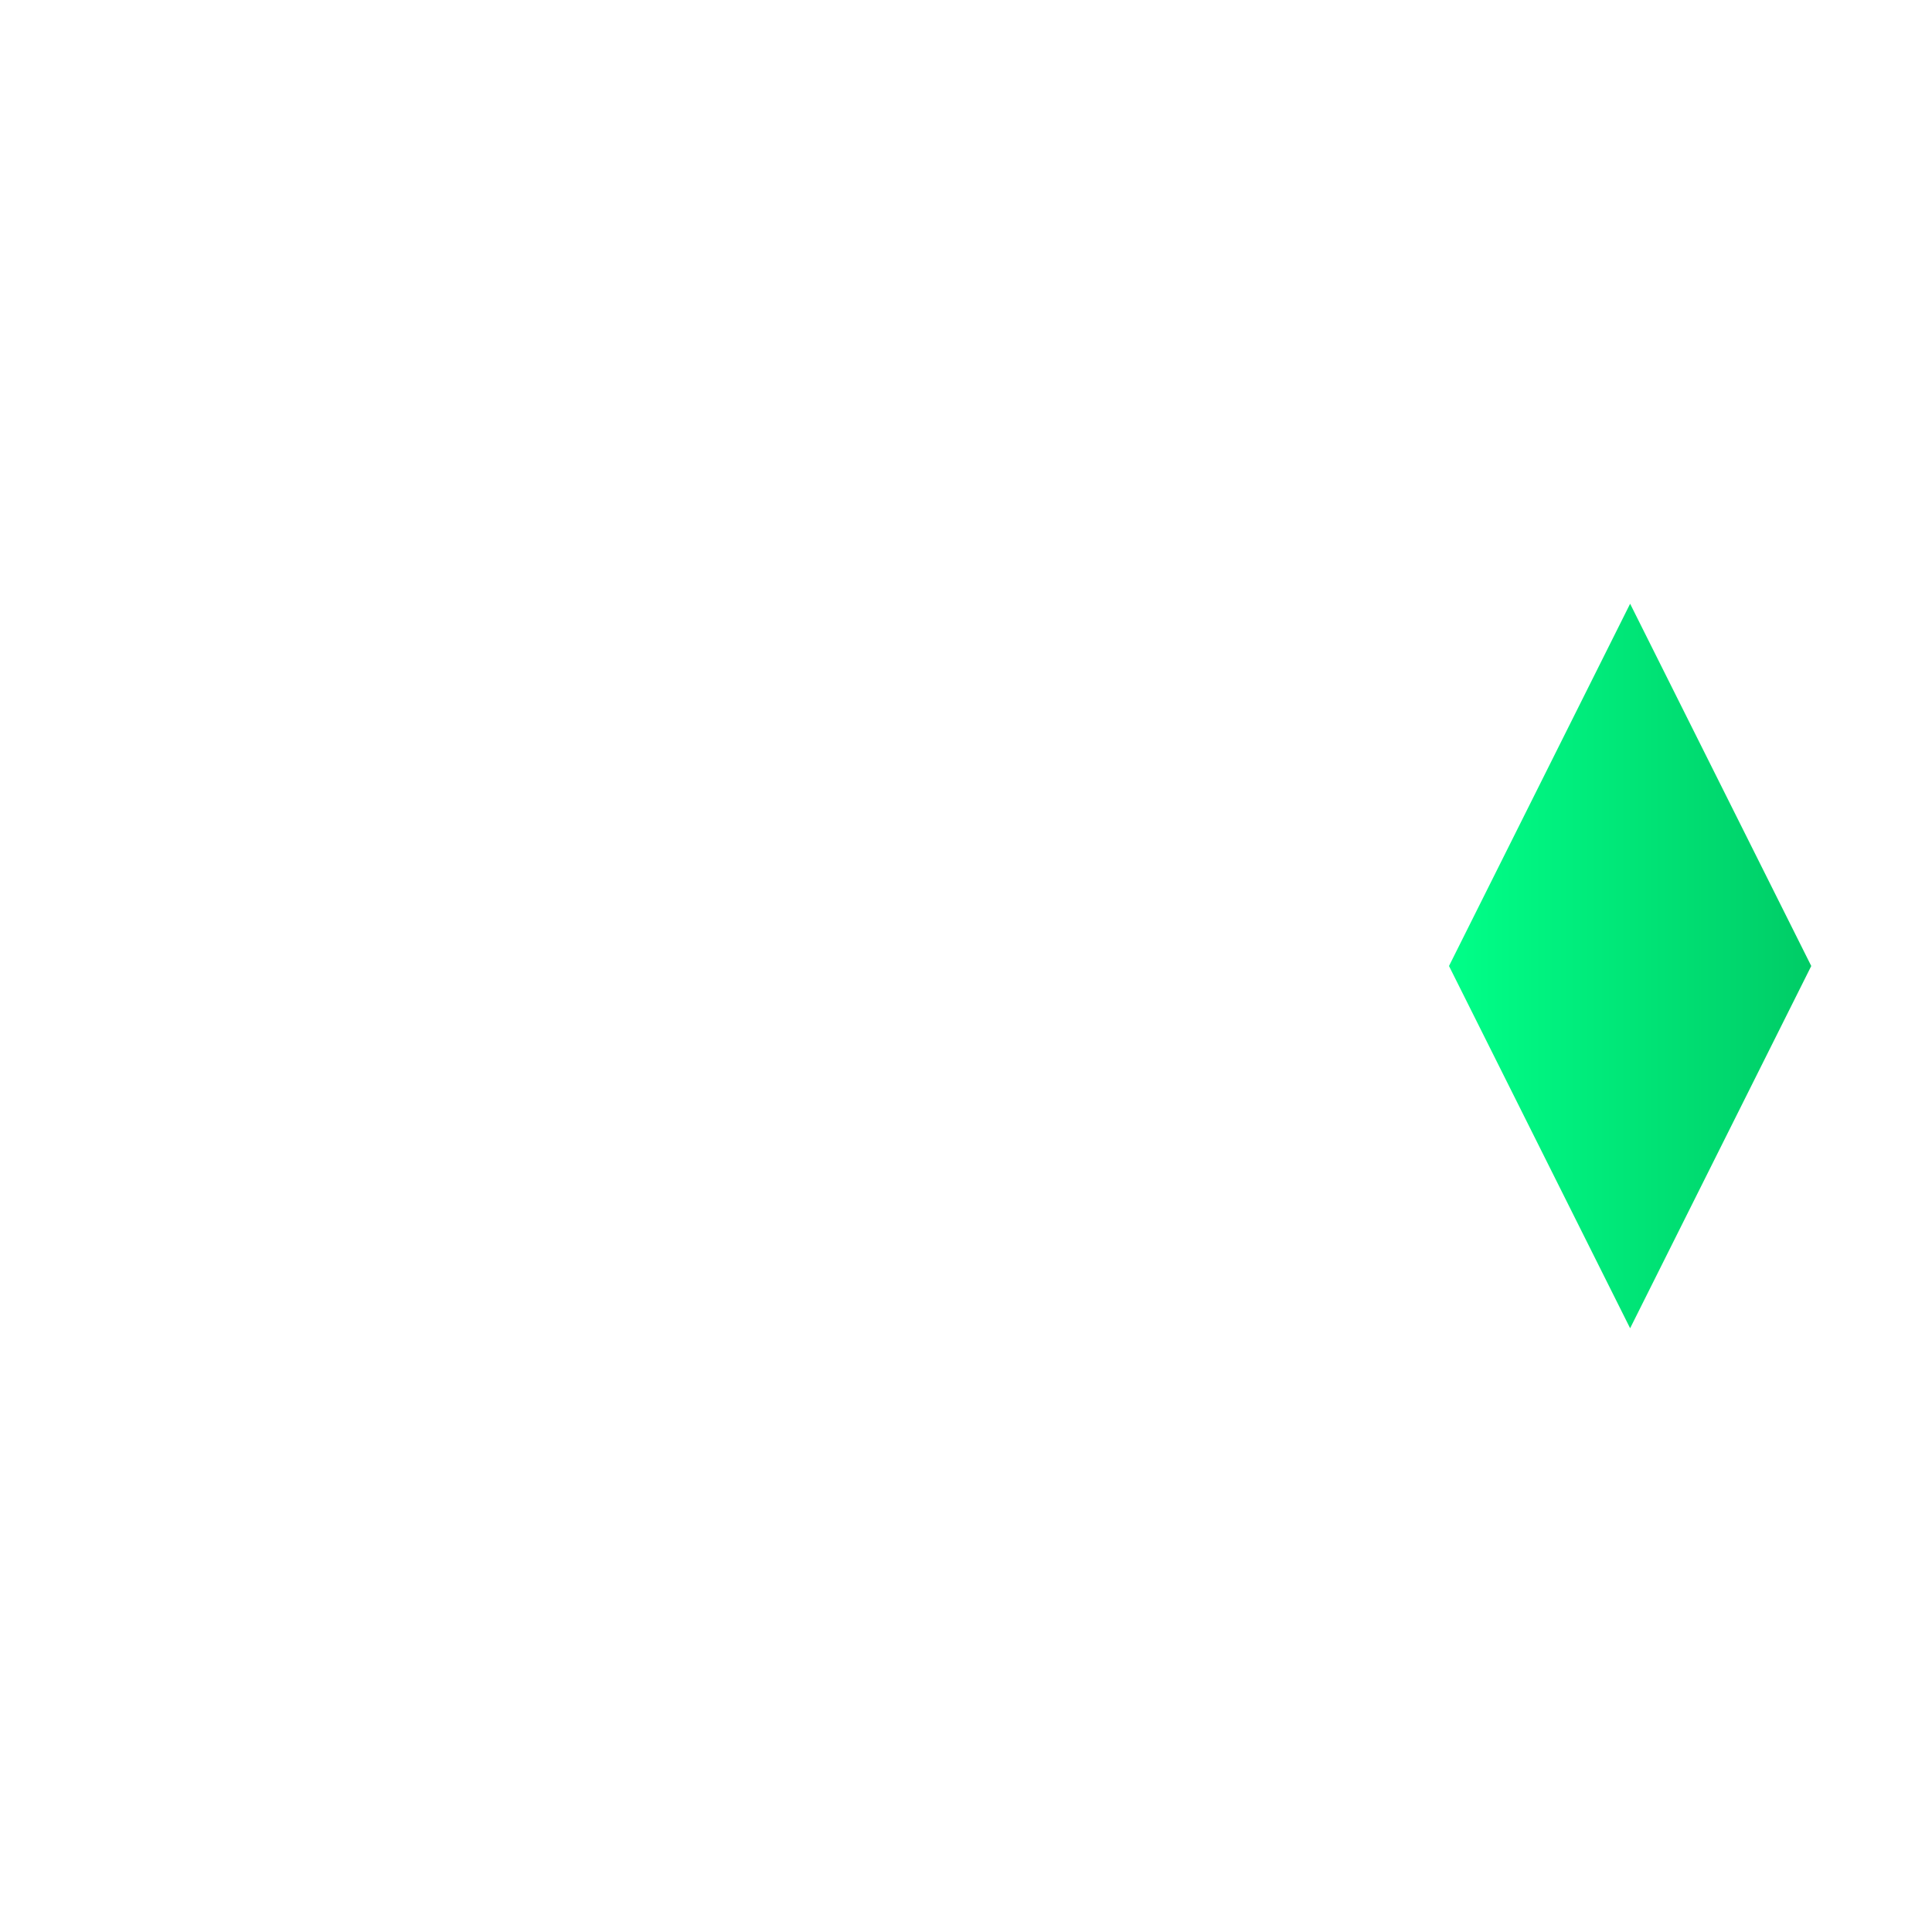
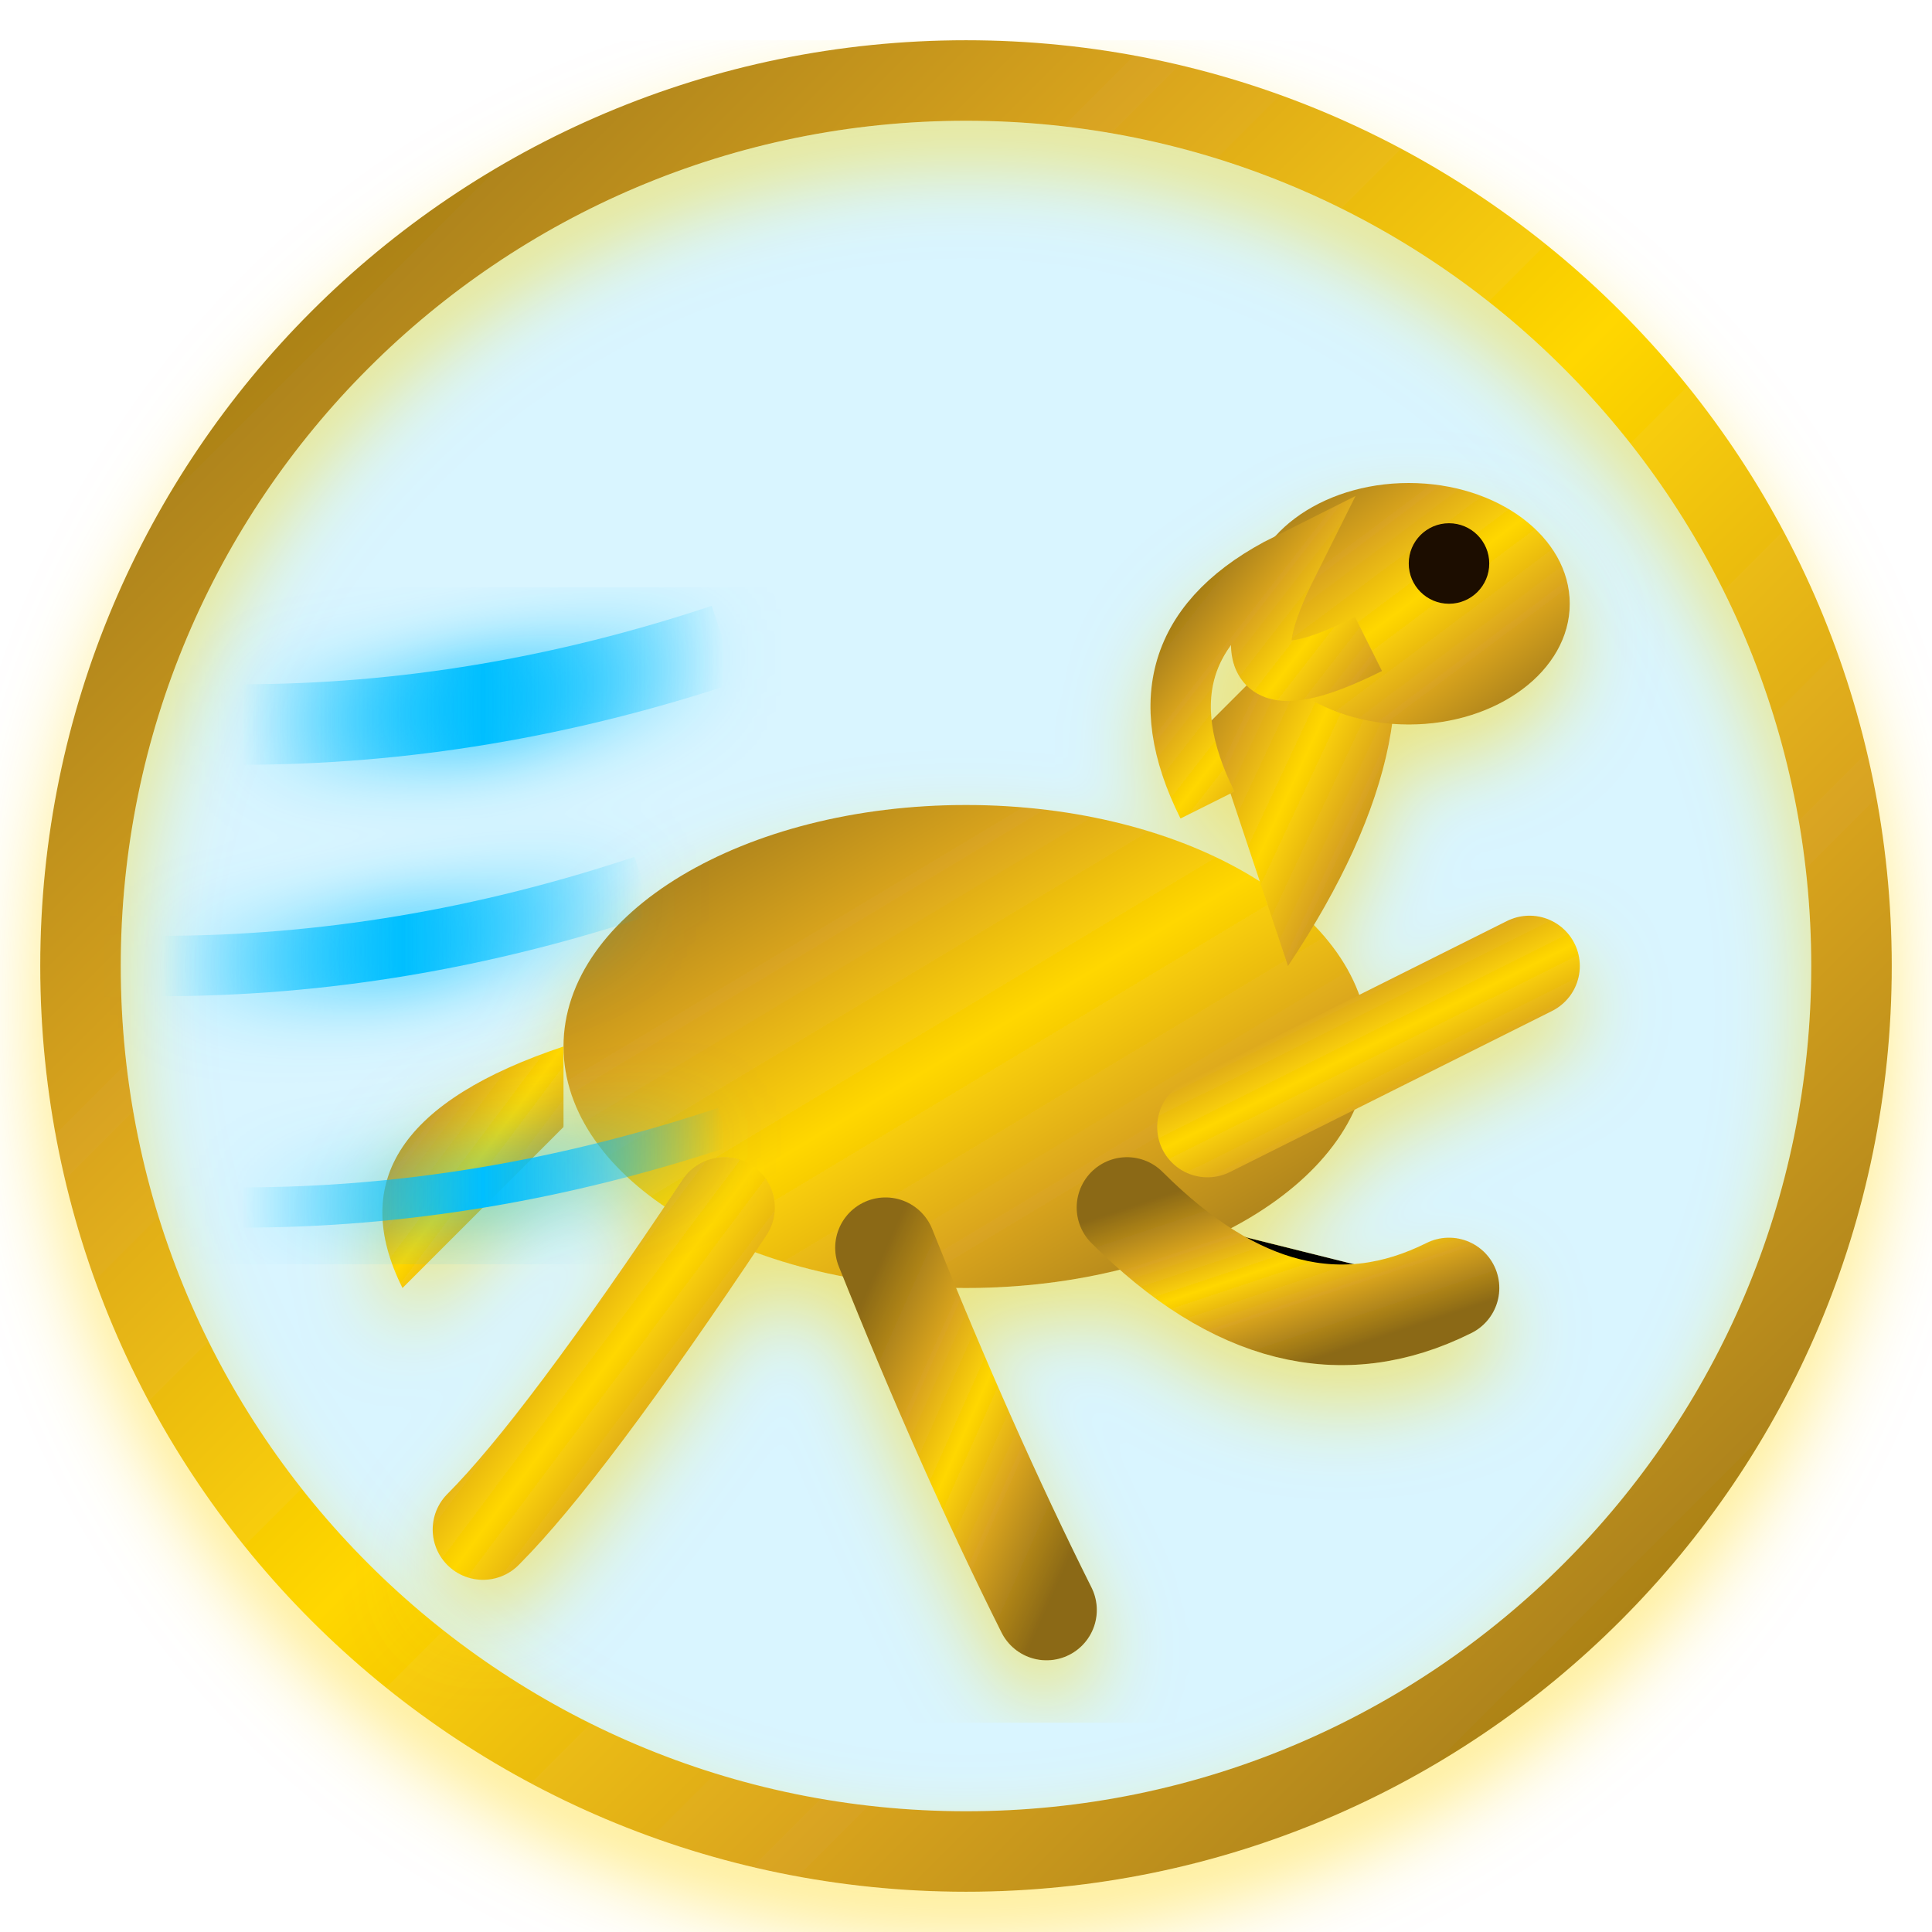
- <svg xmlns="http://www.w3.org/2000/svg" width="32" height="32" viewBox="0 0 32 32">
+ <svg xmlns="http://www.w3.org/2000/svg" width="48" height="48" viewBox="0 0 48 48">
  <defs>
-     <linearGradient id="speedGrad" x1="0%" y1="0%" x2="100%" y2="0%">
-       <stop offset="0%" style="stop-color:#00ff88;stop-opacity:1" />
-       <stop offset="100%" style="stop-color:#00cc66;stop-opacity:1" />
+     <linearGradient id="goldSpeed" x1="0%" y1="0%" x2="100%" y2="100%">
+       <stop offset="0%" style="stop-color:#8b6914" />
+       <stop offset="30%" style="stop-color:#daa520" />
+       <stop offset="50%" style="stop-color:#ffd700" />
+       <stop offset="70%" style="stop-color:#daa520" />
+       <stop offset="100%" style="stop-color:#8b6914" />
    </linearGradient>
+     <linearGradient id="windBlue" x1="0%" y1="0%" x2="100%" y2="0%">
+       <stop offset="0%" style="stop-color:#00bfff;stop-opacity:0" />
+       <stop offset="50%" style="stop-color:#00bfff" />
+       <stop offset="100%" style="stop-color:#00bfff;stop-opacity:0" />
+     </linearGradient>
+     <filter id="speedGlow">
+       <feDropShadow dx="0" dy="1" stdDeviation="1" flood-color="#ffd700" flood-opacity="0.5" />
+     </filter>
+     <filter id="windGlow">
+       <feGaussianBlur stdDeviation="1" result="blur" />
+       <feMerge>
+         <feMergeNode in="blur" />
+         <feMergeNode in="SourceGraphic" />
+       </feMerge>
+     </filter>
  </defs>
-   <path d="M4,10 L20,10" stroke="url(#speedGrad)" stroke-width="3" stroke-linecap="round" />
-   <path d="M8,16 L24,16" stroke="url(#speedGrad)" stroke-width="4" stroke-linecap="round" />
-   <path d="M4,22 L20,22" stroke="url(#speedGrad)" stroke-width="3" stroke-linecap="round" />
-   <polygon points="24,16 30,16 27,10" fill="url(#speedGrad)" />
-   <polygon points="24,16 30,16 27,22" fill="url(#speedGrad)" />
+   <circle cx="24" cy="24" r="22" fill="rgba(0,191,255,0.15)" />
+   <circle cx="24" cy="24" r="22" fill="none" stroke="url(#goldSpeed)" stroke-width="2" filter="url(#speedGlow)" />
+   <g transform="translate(24, 26)" filter="url(#speedGlow)">
+     <ellipse cx="0" cy="0" rx="10" ry="6" fill="url(#goldSpeed)" />
+     <path d="M8,-2 Q12,-8 10,-12 Q8,-10 6,-8" fill="url(#goldSpeed)" />
+     <ellipse cx="11" cy="-11" rx="4" ry="3" fill="url(#goldSpeed)" />
+     <circle cx="12" cy="-12" r="1" fill="#1a0a00" />
+     <path d="M6,-6 Q4,-10 8,-12 Q6,-8 10,-10" stroke="url(#goldSpeed)" stroke-width="1.5" fill="none" />
+     <path d="M-6,4 Q-10,10 -12,12" stroke="url(#goldSpeed)" stroke-width="2.5" stroke-linecap="round" />
+     <path d="M-2,5 Q0,10 2,14" stroke="url(#goldSpeed)" stroke-width="2.5" stroke-linecap="round" />
+     <path d="M4,4 Q8,8 12,6" stroke="url(#goldSpeed)" stroke-width="2.5" stroke-linecap="round" />
+     <path d="M6,2 Q10,0 14,-2" stroke="url(#goldSpeed)" stroke-width="2.5" stroke-linecap="round" />
+     <path d="M-10,0 Q-16,2 -14,6 Q-12,4 -10,2" fill="url(#goldSpeed)" />
+   </g>
+   <g filter="url(#windGlow)">
+     <path d="M6,18 Q12,18 18,16" stroke="url(#windBlue)" stroke-width="2" fill="none" />
+     <path d="M4,24 Q10,24 16,22" stroke="url(#windBlue)" stroke-width="1.5" fill="none" />
+     <path d="M6,30 Q12,30 18,28" stroke="url(#windBlue)" stroke-width="1" fill="none" />
+   </g>
</svg>
